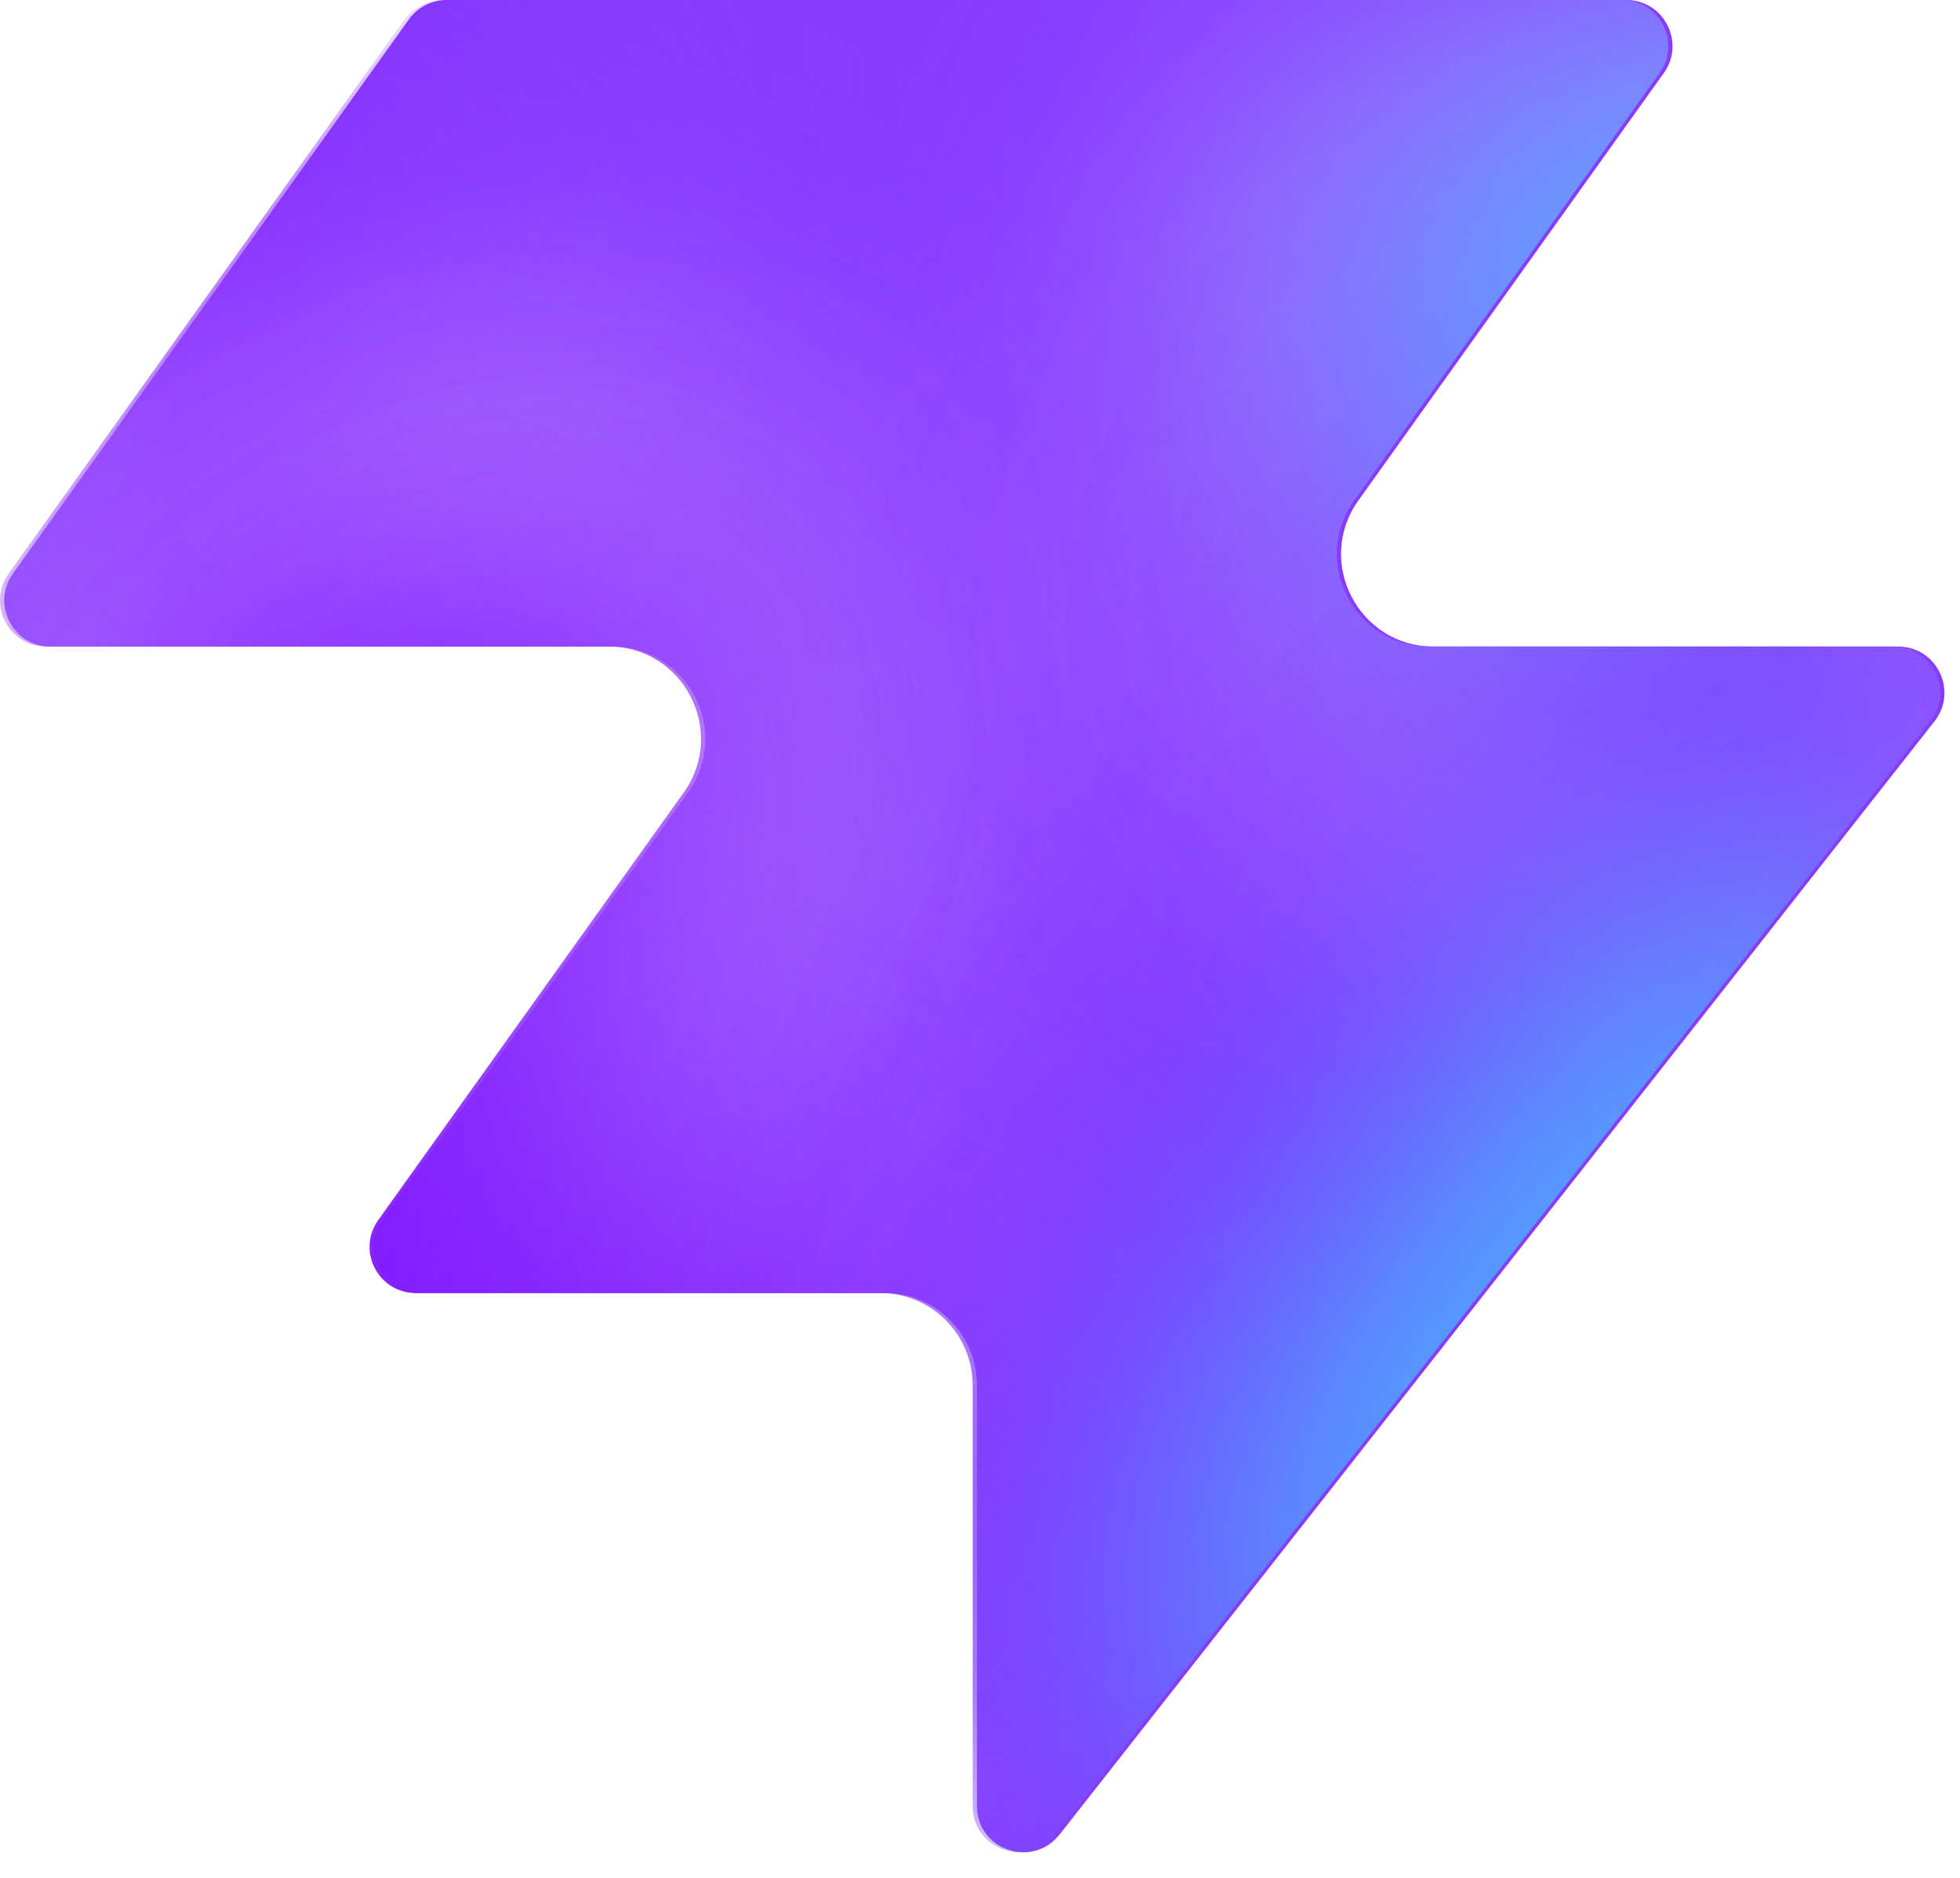
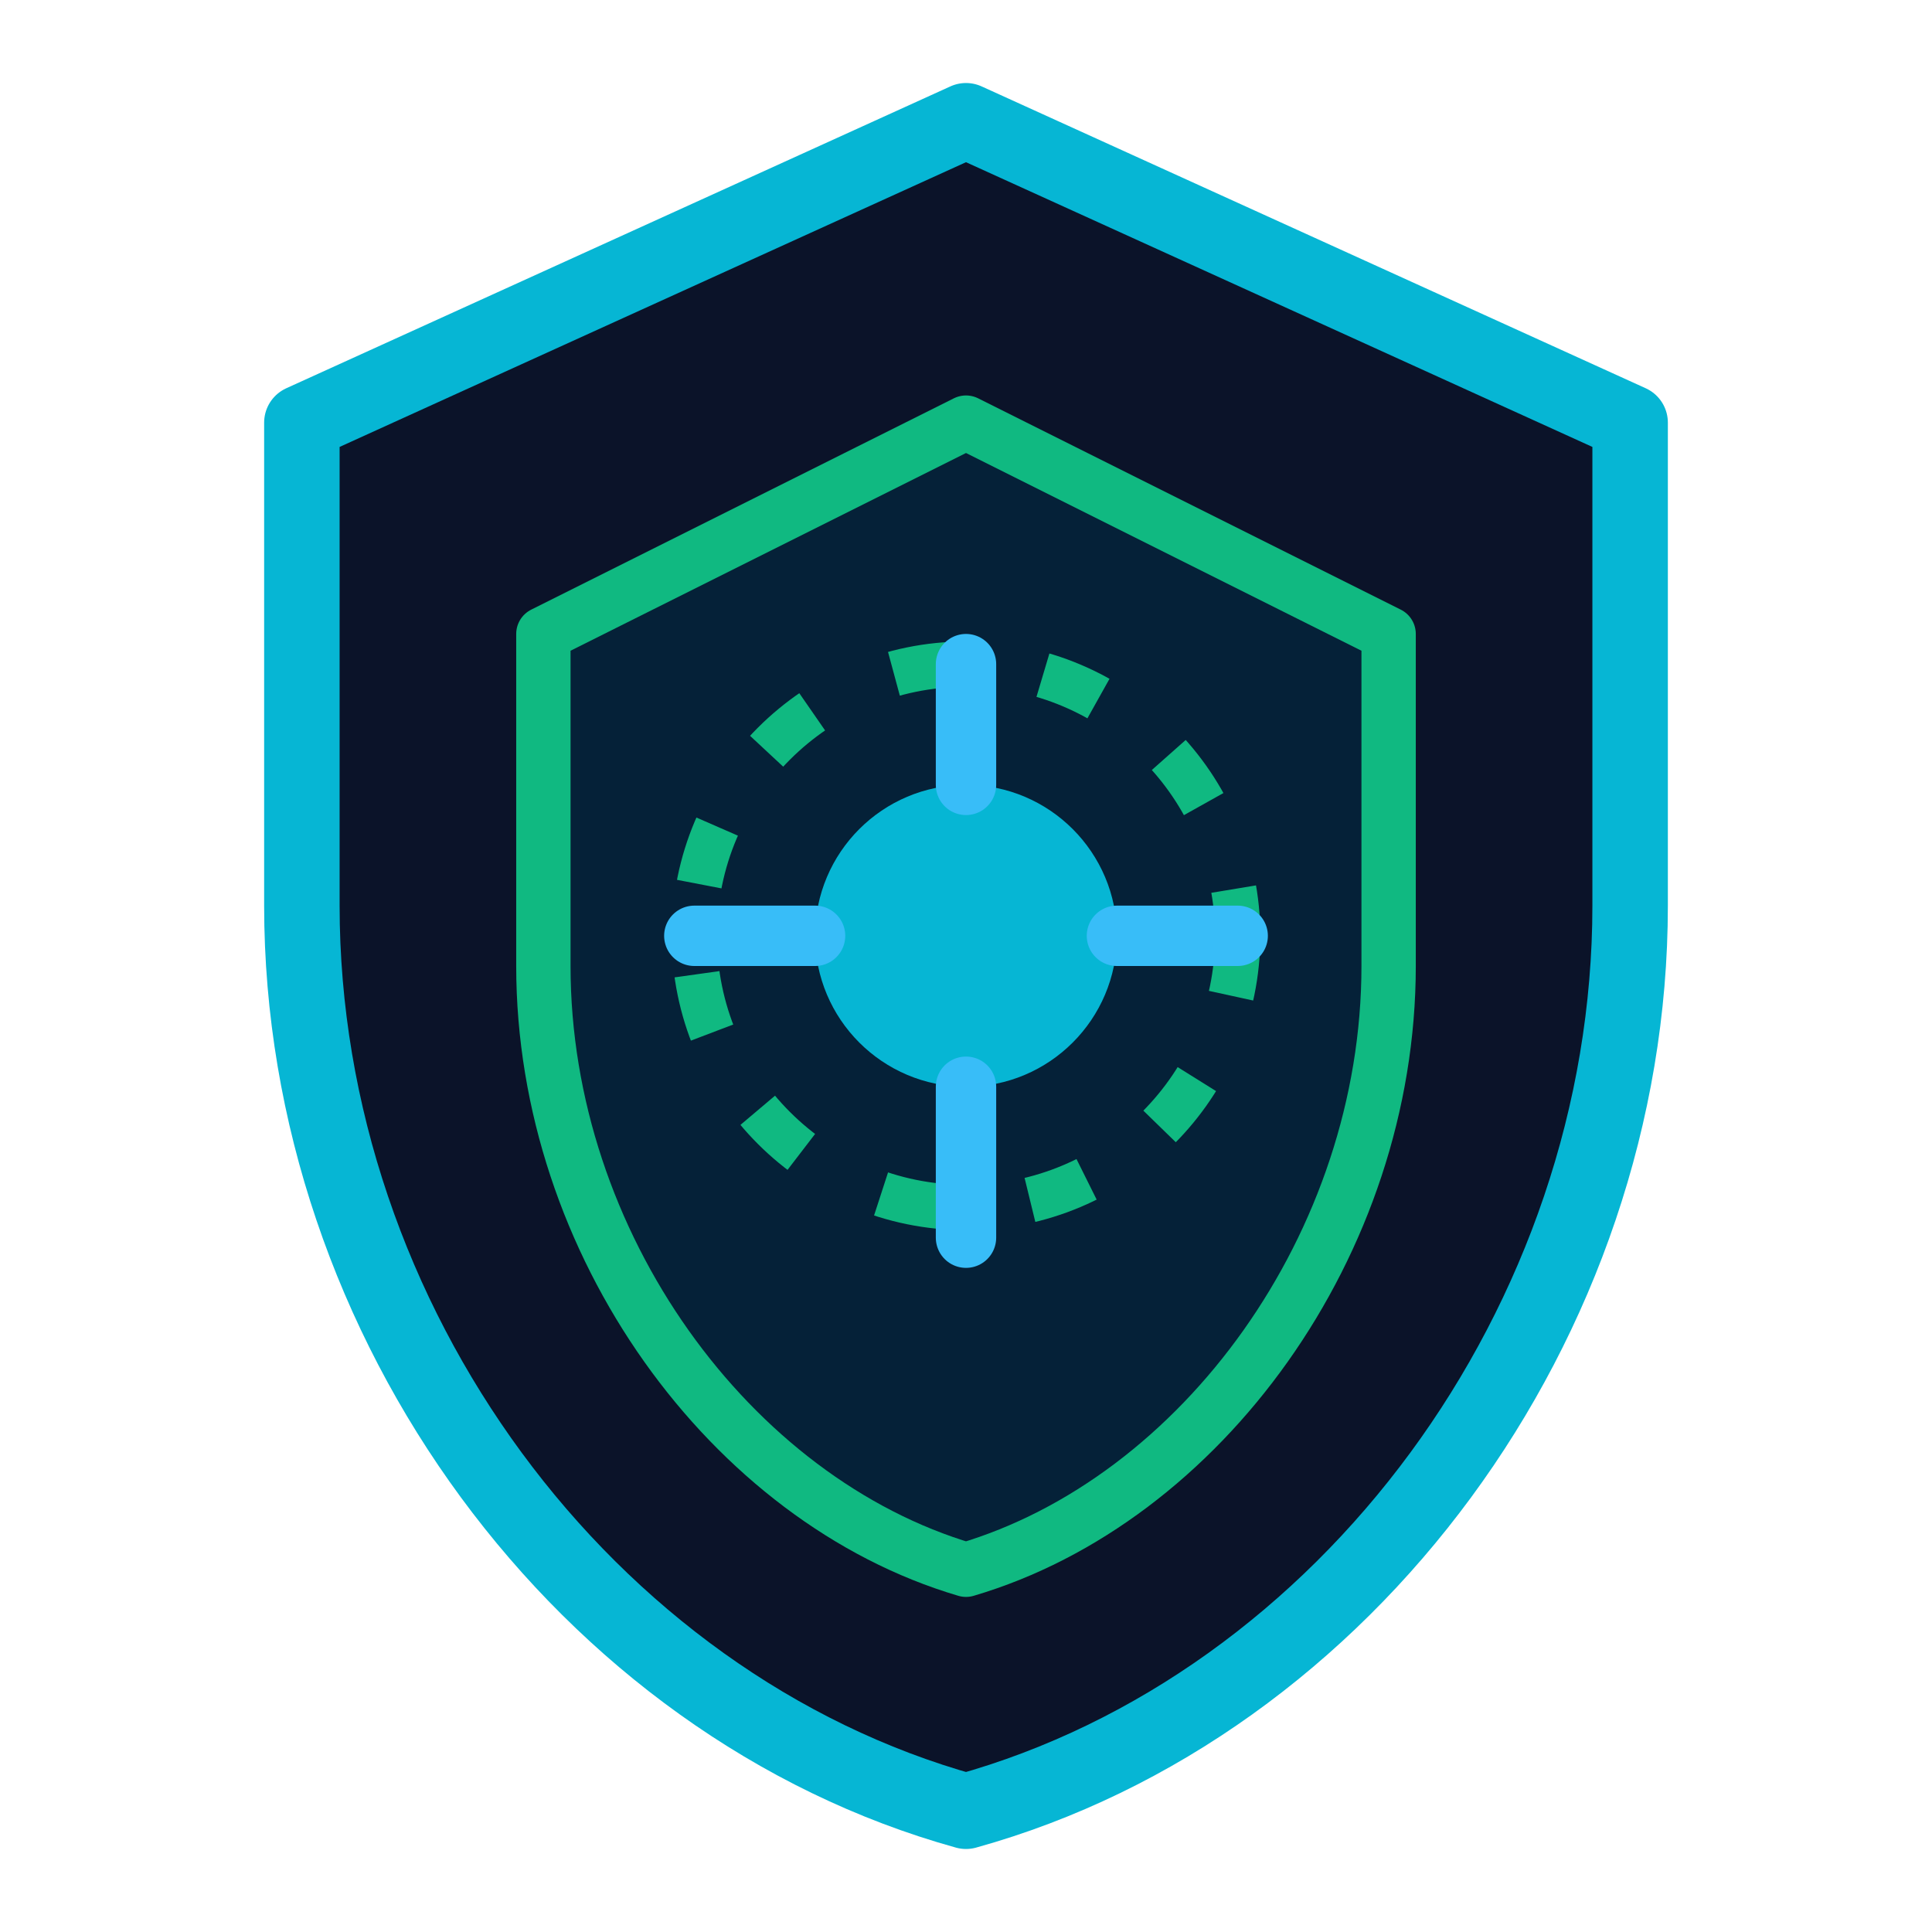
- <svg xmlns="http://www.w3.org/2000/svg" width="48" height="46" fill="none" viewBox="0 0 48 46">
-   <path fill="#863bff" d="M25.946 44.938c-.664.845-2.021.375-2.021-.698V33.937a2.26 2.26 0 0 0-2.262-2.262H10.287c-.92 0-1.456-1.04-.92-1.788l7.48-10.471c1.07-1.497 0-3.578-1.842-3.578H1.237c-.92 0-1.456-1.04-.92-1.788L10.013.474c.214-.297.556-.474.92-.474h28.894c.92 0 1.456 1.04.92 1.788l-7.48 10.471c-1.07 1.498 0 3.579 1.842 3.579h11.377c.943 0 1.473 1.088.89 1.83L25.947 44.94z" style="fill:#863bff;fill:color(display-p3 .525 .23 1);fill-opacity:1" />
-   <mask id="a" width="48" height="46" x="0" y="0" maskUnits="userSpaceOnUse" style="mask-type:alpha">
-     <path fill="#000" d="M25.842 44.938c-.664.844-2.021.375-2.021-.698V33.937a2.26 2.26 0 0 0-2.262-2.262H10.183c-.92 0-1.456-1.04-.92-1.788l7.48-10.471c1.07-1.498 0-3.579-1.842-3.579H1.133c-.92 0-1.456-1.04-.92-1.787L9.91.473c.214-.297.556-.474.92-.474h28.894c.92 0 1.456 1.04.92 1.788l-7.48 10.471c-1.07 1.498 0 3.578 1.842 3.578h11.377c.943 0 1.473 1.088.89 1.832L25.843 44.94z" style="fill:#000;fill-opacity:1" />
-   </mask>
-   <g mask="url(#a)">
-     <g filter="url(#b)">
-       <ellipse cx="5.508" cy="14.704" fill="#ede6ff" rx="5.508" ry="14.704" style="fill:#ede6ff;fill:color(display-p3 .927 .903 1);fill-opacity:1" transform="matrix(.00324 1 1 -.00324 -4.47 31.516)" />
-     </g>
-     <g filter="url(#c)">
-       <ellipse cx="10.399" cy="29.851" fill="#ede6ff" rx="10.399" ry="29.851" style="fill:#ede6ff;fill:color(display-p3 .927 .903 1);fill-opacity:1" transform="matrix(.00324 1 1 -.00324 -39.328 7.883)" />
-     </g>
-     <g filter="url(#d)">
-       <ellipse cx="5.508" cy="30.487" fill="#7e14ff" rx="5.508" ry="30.487" style="fill:#7e14ff;fill:color(display-p3 .492 .077 1);fill-opacity:1" transform="rotate(89.814 -25.913 -14.639)scale(1 -1)" />
-     </g>
-     <g filter="url(#e)">
-       <ellipse cx="5.508" cy="30.599" fill="#7e14ff" rx="5.508" ry="30.599" style="fill:#7e14ff;fill:color(display-p3 .492 .077 1);fill-opacity:1" transform="rotate(89.814 -32.644 -3.334)scale(1 -1)" />
-     </g>
-     <g filter="url(#f)">
-       <ellipse cx="5.508" cy="30.599" fill="#7e14ff" rx="5.508" ry="30.599" style="fill:#7e14ff;fill:color(display-p3 .492 .077 1);fill-opacity:1" transform="matrix(.00324 1 1 -.00324 -34.34 30.47)" />
-     </g>
-     <g filter="url(#g)">
-       <ellipse cx="14.072" cy="22.078" fill="#ede6ff" rx="14.072" ry="22.078" style="fill:#ede6ff;fill:color(display-p3 .927 .903 1);fill-opacity:1" transform="rotate(93.35 24.506 48.493)scale(-1 1)" />
-     </g>
-     <g filter="url(#h)">
-       <ellipse cx="3.47" cy="21.501" fill="#7e14ff" rx="3.47" ry="21.501" style="fill:#7e14ff;fill:color(display-p3 .492 .077 1);fill-opacity:1" transform="rotate(89.009 28.708 47.59)scale(-1 1)" />
-     </g>
-     <g filter="url(#i)">
-       <ellipse cx="3.47" cy="21.501" fill="#7e14ff" rx="3.47" ry="21.501" style="fill:#7e14ff;fill:color(display-p3 .492 .077 1);fill-opacity:1" transform="rotate(89.009 28.708 47.59)scale(-1 1)" />
-     </g>
-     <g filter="url(#j)">
-       <ellipse cx=".387" cy="8.972" fill="#7e14ff" rx="4.407" ry="29.108" style="fill:#7e14ff;fill:color(display-p3 .492 .077 1);fill-opacity:1" transform="rotate(39.51 .387 8.972)" />
-     </g>
-     <g filter="url(#k)">
-       <ellipse cx="47.523" cy="-6.092" fill="#7e14ff" rx="4.407" ry="29.108" style="fill:#7e14ff;fill:color(display-p3 .492 .077 1);fill-opacity:1" transform="rotate(37.892 47.523 -6.092)" />
-     </g>
-     <g filter="url(#l)">
-       <ellipse cx="41.412" cy="6.333" fill="#47bfff" rx="5.971" ry="9.665" style="fill:#47bfff;fill:color(display-p3 .28 .748 1);fill-opacity:1" transform="rotate(37.892 41.412 6.333)" />
-     </g>
-     <g filter="url(#m)">
-       <ellipse cx="-1.879" cy="38.332" fill="#7e14ff" rx="4.407" ry="29.108" style="fill:#7e14ff;fill:color(display-p3 .492 .077 1);fill-opacity:1" transform="rotate(37.892 -1.88 38.332)" />
-     </g>
-     <g filter="url(#n)">
-       <ellipse cx="-1.879" cy="38.332" fill="#7e14ff" rx="4.407" ry="29.108" style="fill:#7e14ff;fill:color(display-p3 .492 .077 1);fill-opacity:1" transform="rotate(37.892 -1.88 38.332)" />
-     </g>
-     <g filter="url(#o)">
-       <ellipse cx="35.651" cy="29.907" fill="#7e14ff" rx="4.407" ry="29.108" style="fill:#7e14ff;fill:color(display-p3 .492 .077 1);fill-opacity:1" transform="rotate(37.892 35.651 29.907)" />
-     </g>
-     <g filter="url(#p)">
-       <ellipse cx="38.418" cy="32.4" fill="#47bfff" rx="5.971" ry="15.297" style="fill:#47bfff;fill:color(display-p3 .28 .748 1);fill-opacity:1" transform="rotate(37.892 38.418 32.4)" />
-     </g>
-   </g>
-   <defs>
-     <filter id="b" width="60.045" height="41.654" x="-19.77" y="16.149" color-interpolation-filters="sRGB" filterUnits="userSpaceOnUse">
-       <feFlood flood-opacity="0" result="BackgroundImageFix" />
-       <feBlend in="SourceGraphic" in2="BackgroundImageFix" result="shape" />
-       <feGaussianBlur result="effect1_foregroundBlur_2002_17158" stdDeviation="7.659" />
-     </filter>
-     <filter id="c" width="90.34" height="51.437" x="-54.613" y="-7.533" color-interpolation-filters="sRGB" filterUnits="userSpaceOnUse">
-       <feFlood flood-opacity="0" result="BackgroundImageFix" />
-       <feBlend in="SourceGraphic" in2="BackgroundImageFix" result="shape" />
-       <feGaussianBlur result="effect1_foregroundBlur_2002_17158" stdDeviation="7.659" />
-     </filter>
-     <filter id="d" width="79.355" height="29.4" x="-49.64" y="2.03" color-interpolation-filters="sRGB" filterUnits="userSpaceOnUse">
-       <feFlood flood-opacity="0" result="BackgroundImageFix" />
-       <feBlend in="SourceGraphic" in2="BackgroundImageFix" result="shape" />
-       <feGaussianBlur result="effect1_foregroundBlur_2002_17158" stdDeviation="4.596" />
-     </filter>
-     <filter id="e" width="79.579" height="29.4" x="-45.045" y="20.029" color-interpolation-filters="sRGB" filterUnits="userSpaceOnUse">
-       <feFlood flood-opacity="0" result="BackgroundImageFix" />
-       <feBlend in="SourceGraphic" in2="BackgroundImageFix" result="shape" />
-       <feGaussianBlur result="effect1_foregroundBlur_2002_17158" stdDeviation="4.596" />
-     </filter>
-     <filter id="f" width="79.579" height="29.4" x="-43.513" y="21.178" color-interpolation-filters="sRGB" filterUnits="userSpaceOnUse">
-       <feFlood flood-opacity="0" result="BackgroundImageFix" />
-       <feBlend in="SourceGraphic" in2="BackgroundImageFix" result="shape" />
-       <feGaussianBlur result="effect1_foregroundBlur_2002_17158" stdDeviation="4.596" />
-     </filter>
-     <filter id="g" width="74.749" height="58.852" x="15.756" y="-17.901" color-interpolation-filters="sRGB" filterUnits="userSpaceOnUse">
-       <feFlood flood-opacity="0" result="BackgroundImageFix" />
-       <feBlend in="SourceGraphic" in2="BackgroundImageFix" result="shape" />
-       <feGaussianBlur result="effect1_foregroundBlur_2002_17158" stdDeviation="7.659" />
-     </filter>
-     <filter id="h" width="61.377" height="25.362" x="23.548" y="2.284" color-interpolation-filters="sRGB" filterUnits="userSpaceOnUse">
-       <feFlood flood-opacity="0" result="BackgroundImageFix" />
-       <feBlend in="SourceGraphic" in2="BackgroundImageFix" result="shape" />
-       <feGaussianBlur result="effect1_foregroundBlur_2002_17158" stdDeviation="4.596" />
-     </filter>
-     <filter id="i" width="61.377" height="25.362" x="23.548" y="2.284" color-interpolation-filters="sRGB" filterUnits="userSpaceOnUse">
-       <feFlood flood-opacity="0" result="BackgroundImageFix" />
-       <feBlend in="SourceGraphic" in2="BackgroundImageFix" result="shape" />
-       <feGaussianBlur result="effect1_foregroundBlur_2002_17158" stdDeviation="4.596" />
-     </filter>
-     <filter id="j" width="56.045" height="63.649" x="-27.636" y="-22.853" color-interpolation-filters="sRGB" filterUnits="userSpaceOnUse">
-       <feFlood flood-opacity="0" result="BackgroundImageFix" />
-       <feBlend in="SourceGraphic" in2="BackgroundImageFix" result="shape" />
-       <feGaussianBlur result="effect1_foregroundBlur_2002_17158" stdDeviation="4.596" />
-     </filter>
-     <filter id="k" width="54.814" height="64.646" x="20.116" y="-38.415" color-interpolation-filters="sRGB" filterUnits="userSpaceOnUse">
-       <feFlood flood-opacity="0" result="BackgroundImageFix" />
-       <feBlend in="SourceGraphic" in2="BackgroundImageFix" result="shape" />
-       <feGaussianBlur result="effect1_foregroundBlur_2002_17158" stdDeviation="4.596" />
-     </filter>
-     <filter id="l" width="33.541" height="35.313" x="24.641" y="-11.323" color-interpolation-filters="sRGB" filterUnits="userSpaceOnUse">
-       <feFlood flood-opacity="0" result="BackgroundImageFix" />
-       <feBlend in="SourceGraphic" in2="BackgroundImageFix" result="shape" />
-       <feGaussianBlur result="effect1_foregroundBlur_2002_17158" stdDeviation="4.596" />
-     </filter>
-     <filter id="m" width="54.814" height="64.646" x="-29.286" y="6.009" color-interpolation-filters="sRGB" filterUnits="userSpaceOnUse">
-       <feFlood flood-opacity="0" result="BackgroundImageFix" />
-       <feBlend in="SourceGraphic" in2="BackgroundImageFix" result="shape" />
-       <feGaussianBlur result="effect1_foregroundBlur_2002_17158" stdDeviation="4.596" />
-     </filter>
-     <filter id="n" width="54.814" height="64.646" x="-29.286" y="6.009" color-interpolation-filters="sRGB" filterUnits="userSpaceOnUse">
-       <feFlood flood-opacity="0" result="BackgroundImageFix" />
-       <feBlend in="SourceGraphic" in2="BackgroundImageFix" result="shape" />
-       <feGaussianBlur result="effect1_foregroundBlur_2002_17158" stdDeviation="4.596" />
-     </filter>
-     <filter id="o" width="54.814" height="64.646" x="8.244" y="-2.416" color-interpolation-filters="sRGB" filterUnits="userSpaceOnUse">
-       <feFlood flood-opacity="0" result="BackgroundImageFix" />
-       <feBlend in="SourceGraphic" in2="BackgroundImageFix" result="shape" />
-       <feGaussianBlur result="effect1_foregroundBlur_2002_17158" stdDeviation="4.596" />
-     </filter>
-     <filter id="p" width="39.409" height="43.623" x="18.713" y="10.588" color-interpolation-filters="sRGB" filterUnits="userSpaceOnUse">
-       <feFlood flood-opacity="0" result="BackgroundImageFix" />
-       <feBlend in="SourceGraphic" in2="BackgroundImageFix" result="shape" />
-       <feGaussianBlur result="effect1_foregroundBlur_2002_17158" stdDeviation="4.596" />
-     </filter>
-   </defs>
+ <svg xmlns="http://www.w3.org/2000/svg" width="64" height="64" viewBox="0 0 64 64" fill="none">
+   <path d="M32 4L10 14V30C10 43.8 19.4 56.5 32 60C44.6 56.5 54 43.8 54 30V14L32 4Z" fill="#0B1329" stroke="#06B6D4" stroke-width="2.5" stroke-linejoin="round" />
+   <path d="M32 14L18 21V32C18 41.2 24.2 49.7 32 52C39.8 49.7 46 41.2 46 32V21L32 14Z" fill="#032B43" fill-opacity="0.6" stroke="#10B981" stroke-width="1.8" stroke-linejoin="round" />
+   <circle cx="32" cy="31" r="5" fill="#06B6D4" />
+   <circle cx="32" cy="31" r="9" stroke="#10B981" stroke-width="1.5" stroke-dasharray="2 3" />
+   <path d="M32 22V26" stroke="#38BDF8" stroke-width="2" stroke-linecap="round" />
+   <path d="M32 36V41" stroke="#38BDF8" stroke-width="2" stroke-linecap="round" />
+   <path d="M23 31H27" stroke="#38BDF8" stroke-width="2" stroke-linecap="round" />
+   <path d="M37 31H41" stroke="#38BDF8" stroke-width="2" stroke-linecap="round" />
</svg>
